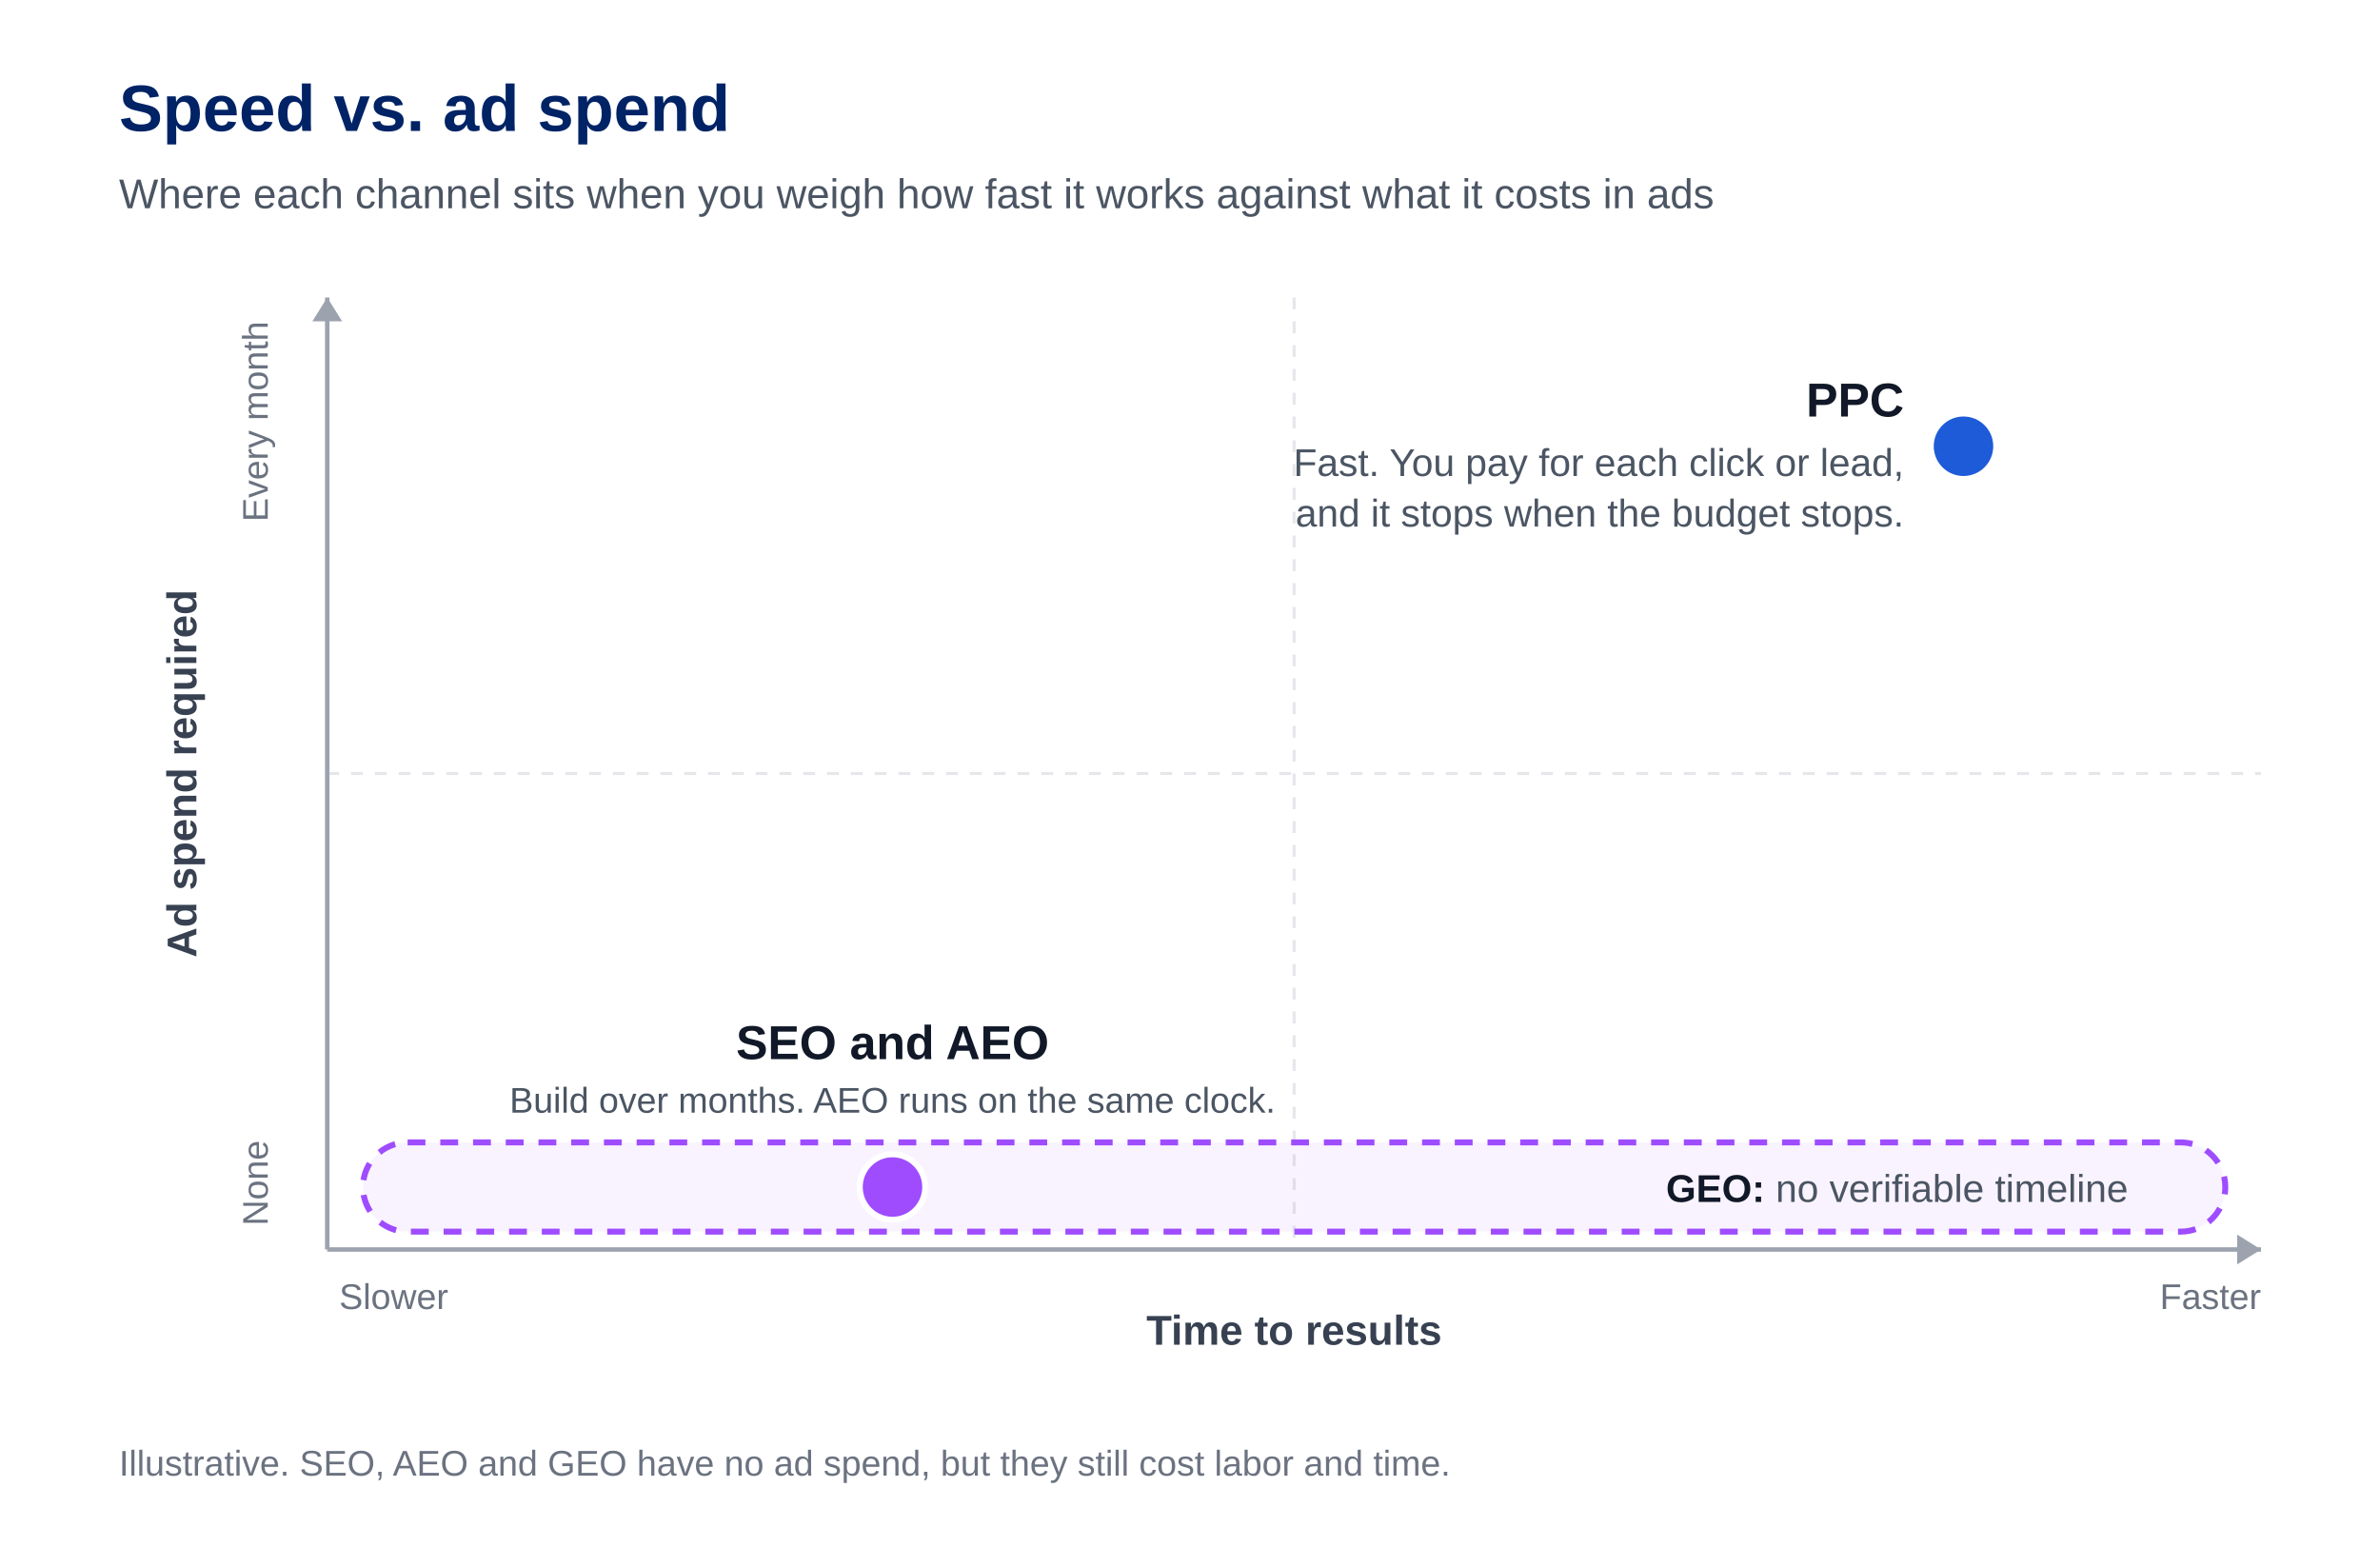
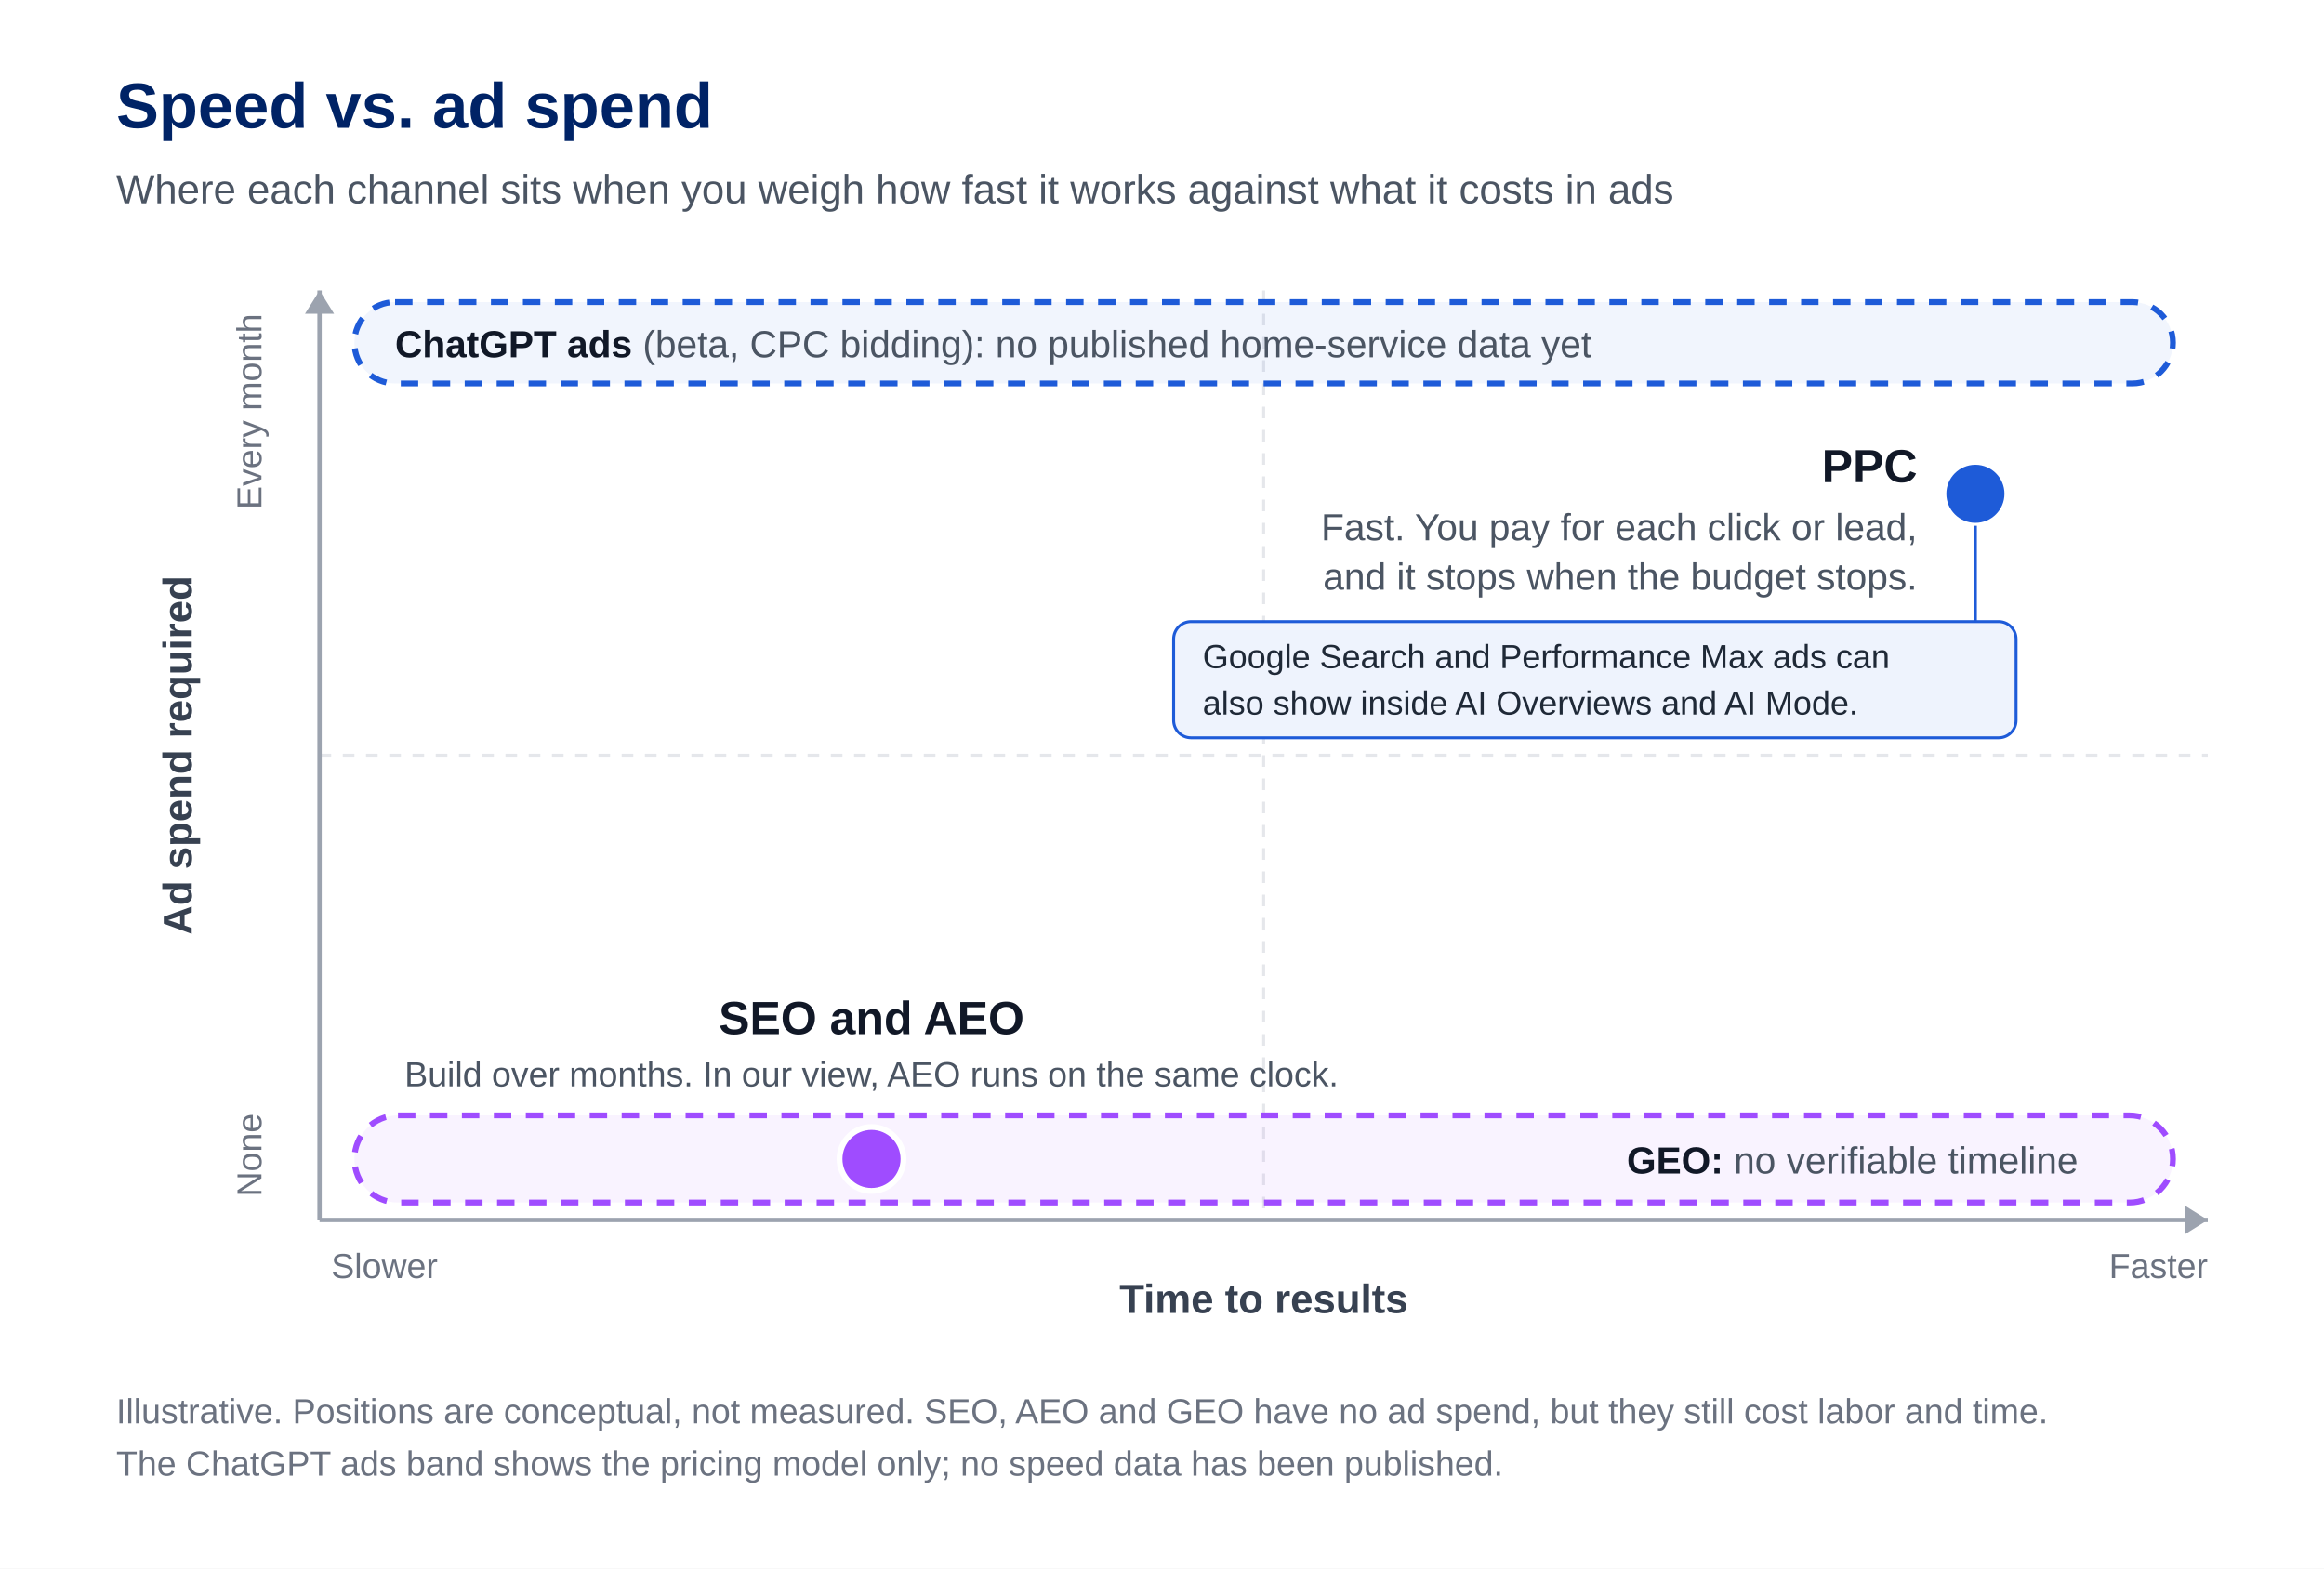
- <svg xmlns="http://www.w3.org/2000/svg" viewBox="0 0 800 520" role="img" aria-labelledby="t d" font-family="Poppins, 'Segoe UI', Arial, sans-serif">
-   <rect width="800" height="520" fill="#ffffff" />
+ <svg xmlns="http://www.w3.org/2000/svg" viewBox="0 0 800 540" role="img" aria-labelledby="t d" font-family="Poppins, 'Segoe UI', Arial, sans-serif">
+   <rect width="800" height="540" fill="#ffffff" />
  <text x="40" y="44" font-size="22" font-weight="700" fill="#002366">Speed vs. ad spend</text>
  <text x="40" y="70" font-size="14" fill="#4b5563">Where each channel sits when you weigh how fast it works against what it costs in ads</text>
  <line x1="435" y1="100" x2="435" y2="420" stroke="#e5e7eb" stroke-width="1" stroke-dasharray="4 4" />
  <line x1="110" y1="260" x2="760" y2="260" stroke="#e5e7eb" stroke-width="1" stroke-dasharray="4 4" />
  <line x1="110" y1="420" x2="760" y2="420" stroke="#9ca3af" stroke-width="1.5" />
  <line x1="110" y1="100" x2="110" y2="420" stroke="#9ca3af" stroke-width="1.5" />
  <path d="M760 420 l-8 -5 v10 z" fill="#9ca3af" />
  <path d="M110 100 l-5 8 h10 z" fill="#9ca3af" />
  <text x="435" y="452" font-size="14" font-weight="600" fill="#374151" text-anchor="middle">Time to results</text>
  <text x="114" y="440" font-size="12" fill="#6b7280">Slower</text>
  <text x="760" y="440" font-size="12" fill="#6b7280" text-anchor="end">Faster</text>
  <text transform="translate(66 260) rotate(-90)" font-size="14" font-weight="600" fill="#374151" text-anchor="middle">Ad spend required</text>
  <text transform="translate(90 412) rotate(-90)" font-size="12" fill="#6b7280">None</text>
  <text transform="translate(90 108) rotate(-90)" font-size="12" fill="#6b7280" text-anchor="end">Every month</text>
-   <circle cx="660" cy="150" r="11" fill="#1E5BD8" stroke="#ffffff" stroke-width="2" />
-   <text x="640" y="140" font-size="16" font-weight="700" fill="#111827" text-anchor="end">PPC</text>
-   <text x="640" y="160" font-size="13" fill="#4b5563" text-anchor="end">Fast. You pay for each click or lead,</text>
-   <text x="640" y="177" font-size="13" fill="#4b5563" text-anchor="end">and it stops when the budget stops.</text>
+   <rect x="122" y="104" width="626" height="28" rx="14" fill="#1E5BD8" fill-opacity="0.06" stroke="#1E5BD8" stroke-width="2" stroke-dasharray="6 5" />
+   <text x="136" y="123" font-size="13" fill="#4b5563">
+     <tspan font-weight="700" fill="#111827">ChatGPT ads</tspan> (beta, CPC bidding): no published home-service data yet</text>
+   <circle cx="680" cy="170" r="11" fill="#1E5BD8" stroke="#ffffff" stroke-width="2" />
+   <text x="660" y="166" font-size="16" font-weight="700" fill="#111827" text-anchor="end">PPC</text>
+   <text x="660" y="186" font-size="13" fill="#4b5563" text-anchor="end">Fast. You pay for each click or lead,</text>
+   <text x="660" y="203" font-size="13" fill="#4b5563" text-anchor="end">and it stops when the budget stops.</text>
+   <rect x="404" y="214" width="290" height="40" rx="6" fill="#eef3fd" stroke="#1E5BD8" stroke-width="1" />
+   <line x1="680" y1="181" x2="680" y2="214" stroke="#1E5BD8" stroke-width="1" />
+   <text x="414" y="230" font-size="11.5" fill="#1f2937">Google Search and Performance Max ads can</text>
+   <text x="414" y="246" font-size="11.5" fill="#1f2937">also show inside AI Overviews and AI Mode.</text>
  <rect x="122" y="384" width="626" height="30" rx="15" fill="#9F4CFF" fill-opacity="0.07" stroke="#9F4CFF" stroke-width="2" stroke-dasharray="6 5" />
  <text x="560" y="404" font-size="13" fill="#4b5563">
    <tspan font-weight="700" fill="#111827">GEO:</tspan> no verifiable timeline</text>
  <circle cx="300" cy="399" r="11" fill="#9F4CFF" stroke="#ffffff" stroke-width="2" />
  <text x="300" y="356" text-anchor="middle" font-size="16" font-weight="700" fill="#111827">SEO and AEO</text>
-   <text x="300" y="374" text-anchor="middle" font-size="12" fill="#4b5563">Build over months. AEO runs on the same clock.</text>
-   <text x="40" y="496" font-size="12" fill="#6b7280">Illustrative. SEO, AEO and GEO have no ad spend, but they still cost labor and time.</text>
+   <text x="300" y="374" text-anchor="middle" font-size="12" fill="#4b5563">Build over months. In our view, AEO runs on the same clock.</text>
+   <text x="40" y="490" font-size="12" fill="#6b7280">Illustrative. Positions are conceptual, not measured. SEO, AEO and GEO have no ad spend, but they still cost labor and time.</text>
+   <text x="40" y="508" font-size="12" fill="#6b7280">The ChatGPT ads band shows the pricing model only; no speed data has been published.</text>
</svg>
